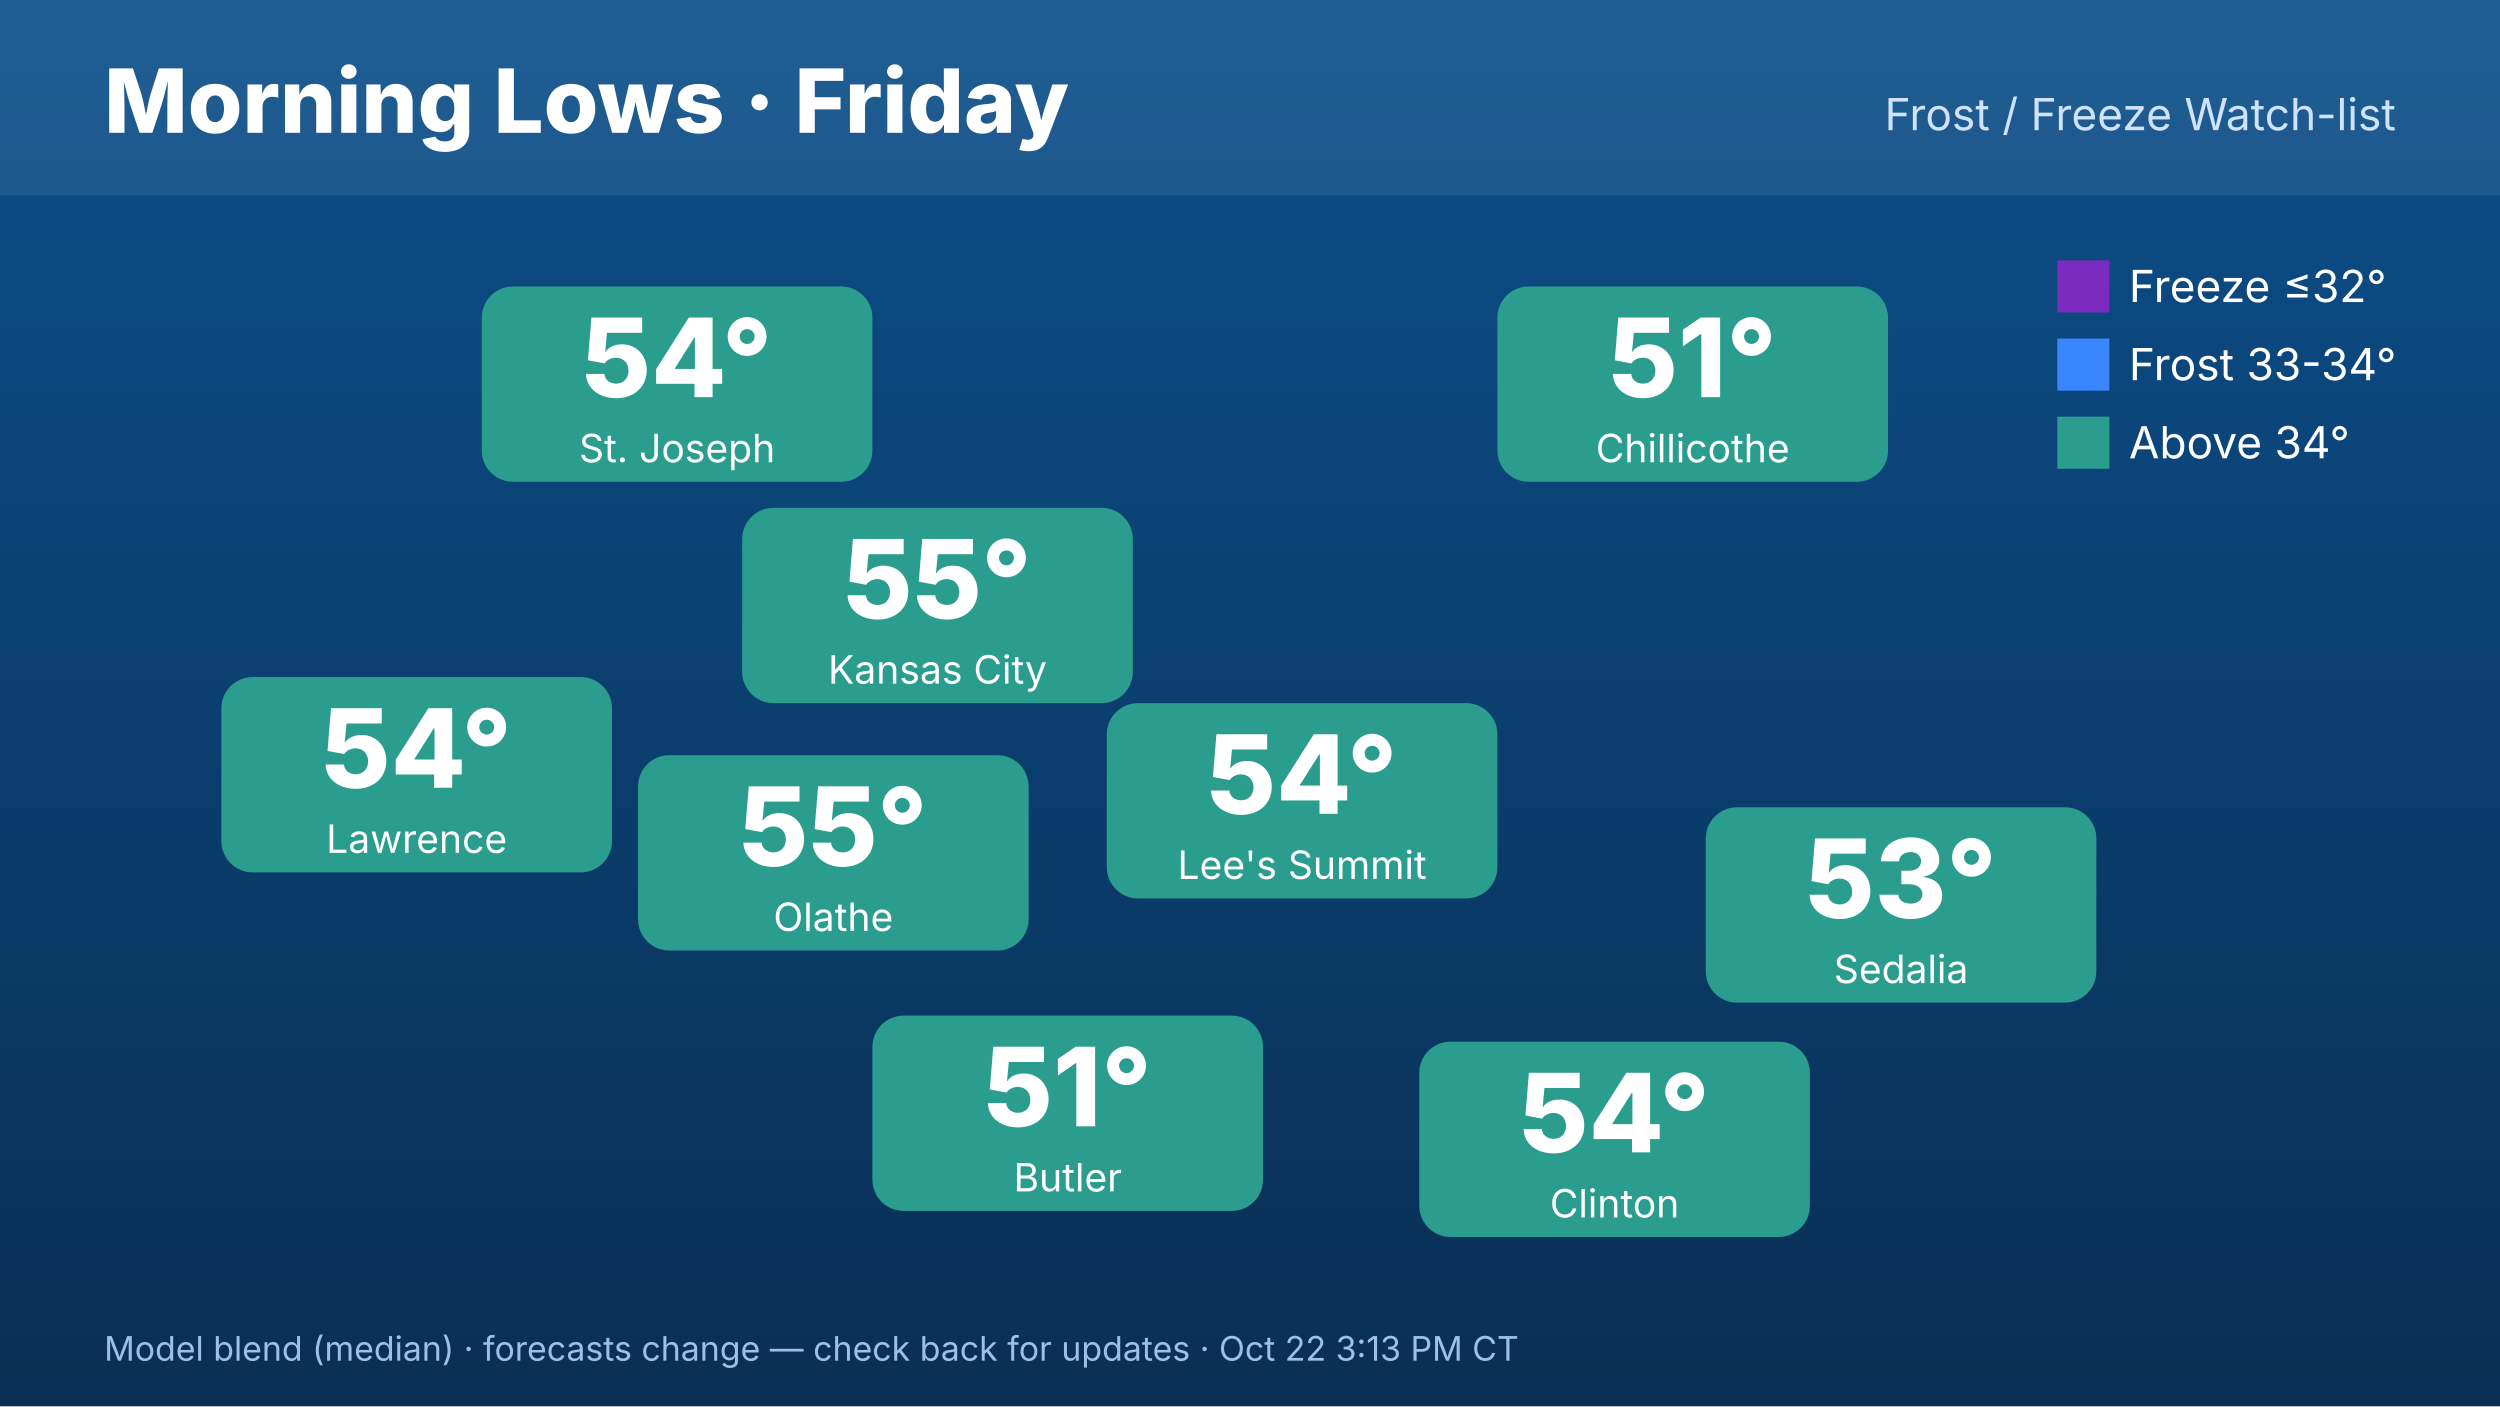
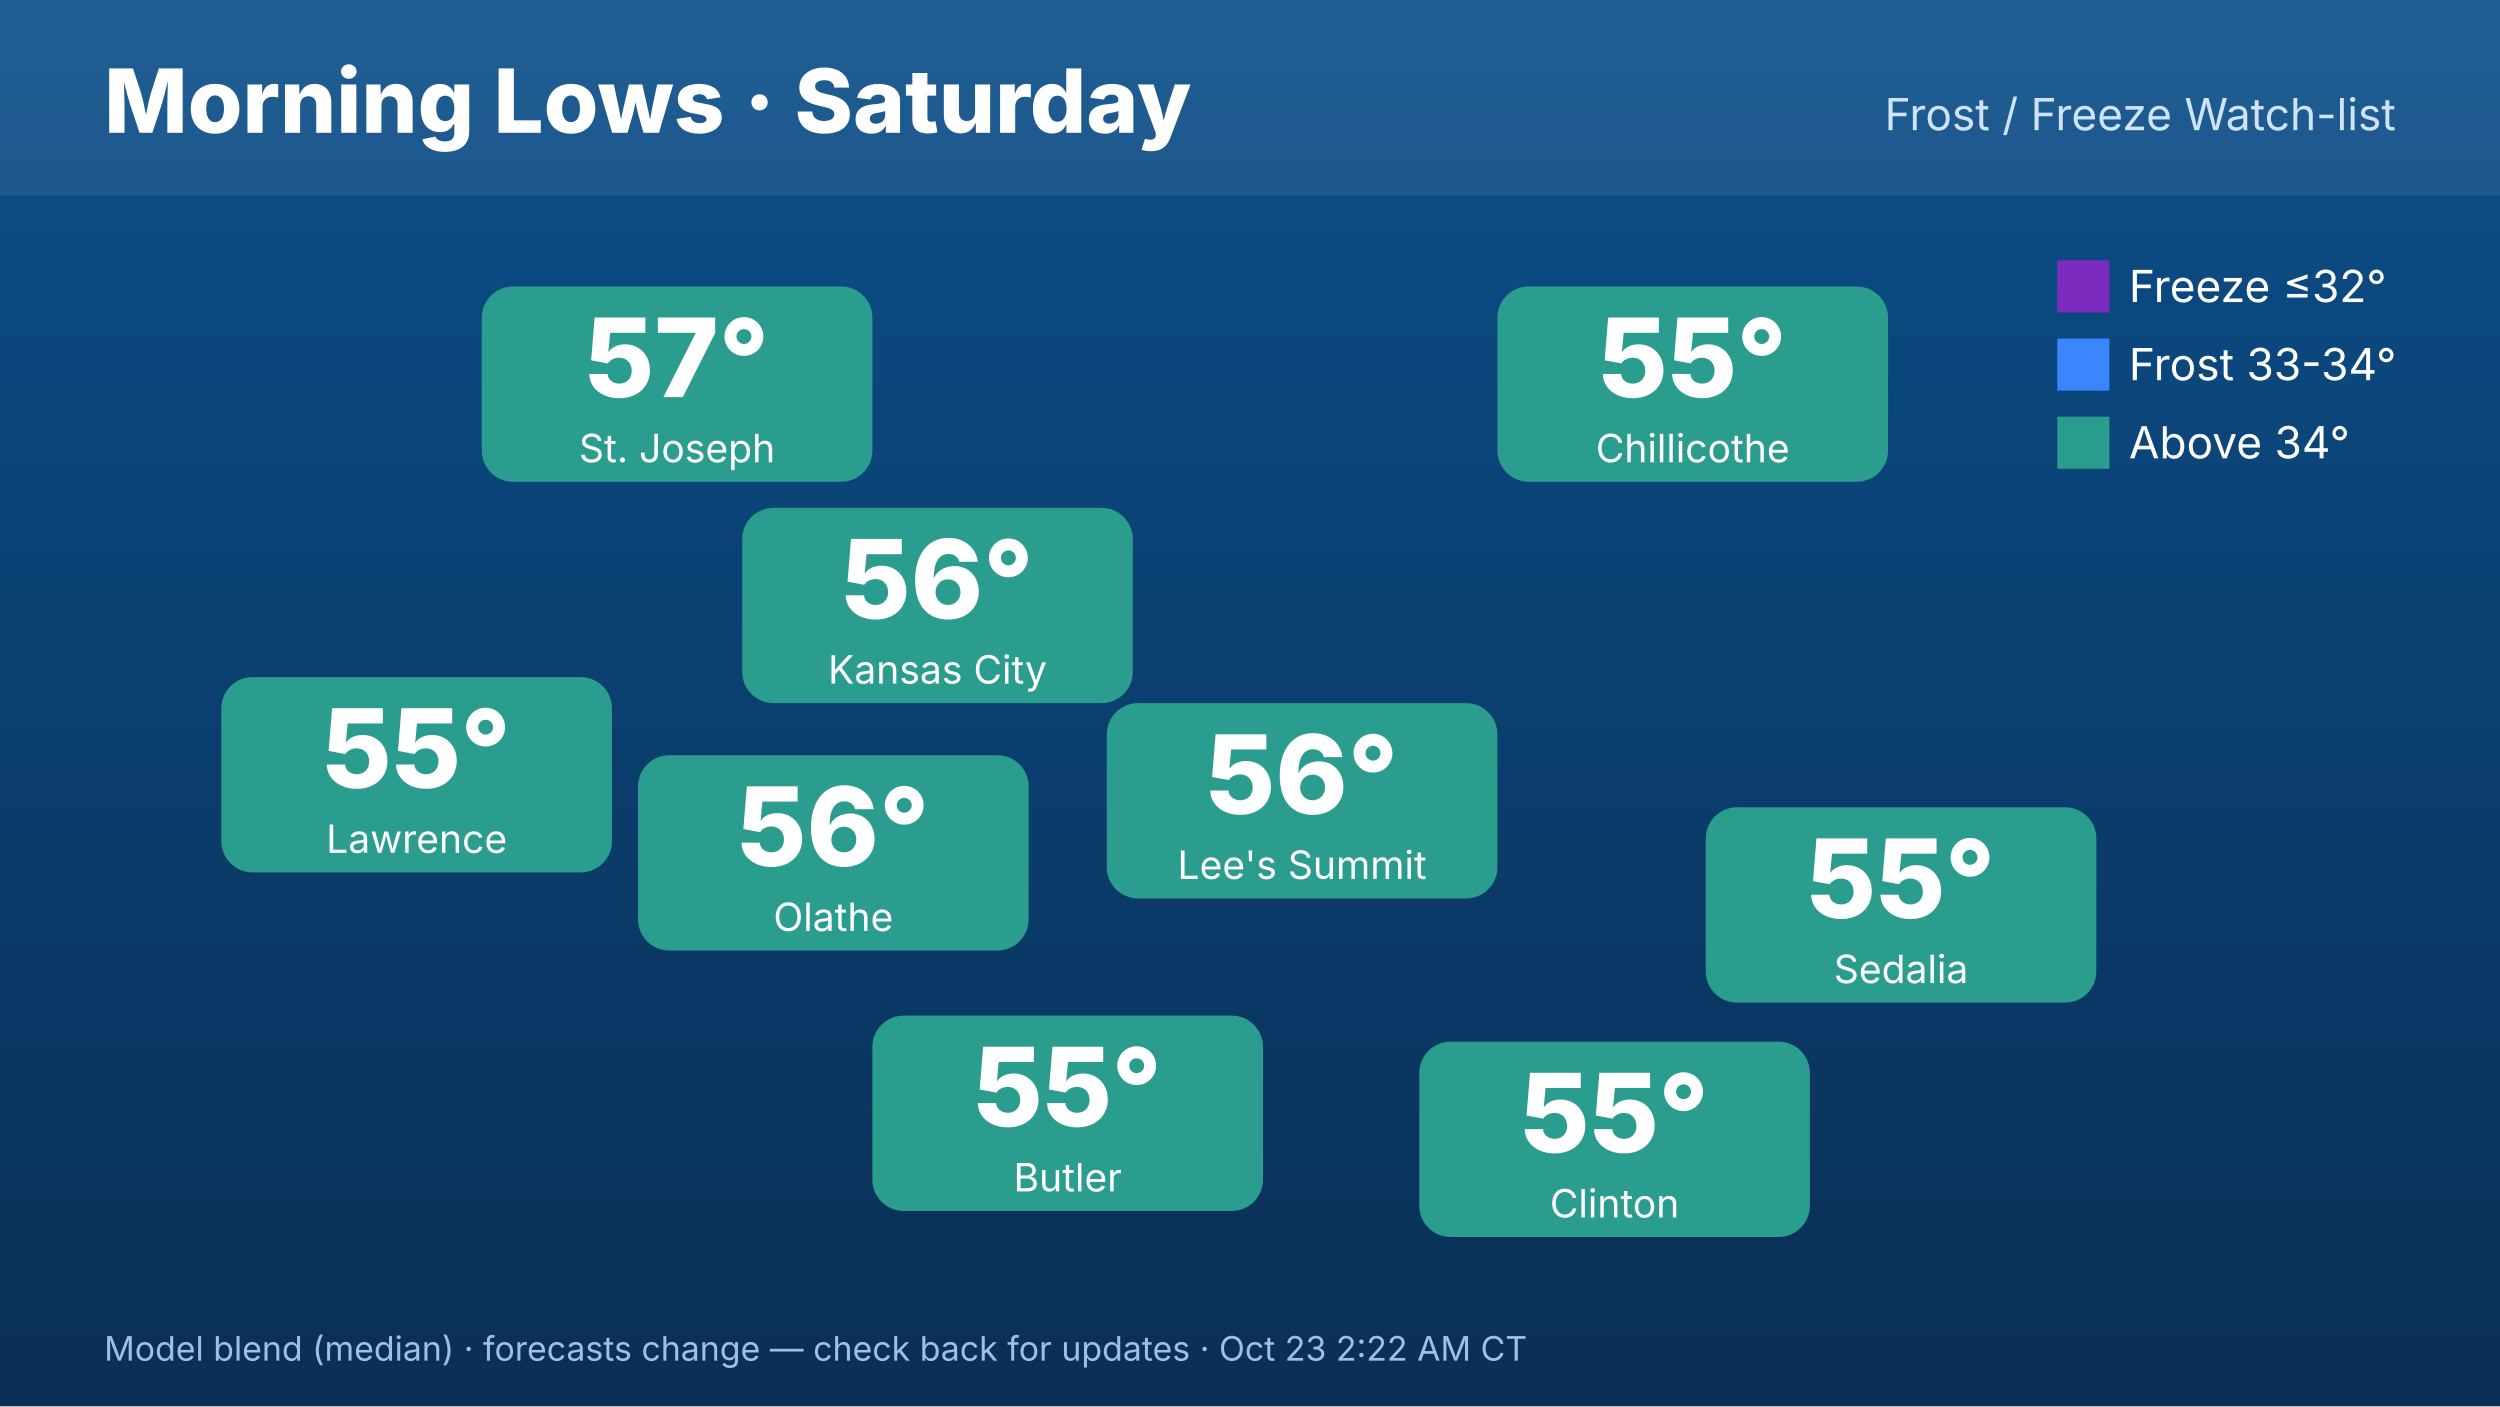
<svg xmlns="http://www.w3.org/2000/svg" width="1920" height="1080" viewBox="0 0 1920 1080" font-family="Inter,Helvetica,Arial,sans-serif">
  <defs>
    <linearGradient id="bg" x1="0" y1="0" x2="0" y2="1">
      <stop offset="0" stop-color="#0b4f8a" />
      <stop offset="1" stop-color="#0a2f55" />
    </linearGradient>
  </defs>
  <rect width="1920" height="1080" fill="url(#bg)" />
  <rect x="0" y="0" width="1920" height="150" fill="#ffffff" opacity=".08" />
-   <text x="80" y="102" font-size="68" font-weight="800" fill="#fff">Morning Lows · Friday</text>
+   <text x="80" y="102" font-size="68" font-weight="800" fill="#fff">Morning Lows · Saturday</text>
  <text x="1840" y="100" font-size="34" fill="#cfe3ff" text-anchor="end">Frost / Freeze Watch-list</text>
  <rect x="570" y="390" width="300" height="150" rx="24" fill="#2a9d8f" />
-   <text x="720" y="475" font-size="84" font-weight="800" fill="#fff" text-anchor="middle">55°</text>
+   <text x="720" y="475" font-size="84" font-weight="800" fill="#fff" text-anchor="middle">56°</text>
  <text x="720" y="525" font-size="30" fill="#fff" text-anchor="middle">Kansas City</text>
  <rect x="370" y="220" width="300" height="150" rx="24" fill="#2a9d8f" />
-   <text x="520" y="305" font-size="84" font-weight="800" fill="#fff" text-anchor="middle">54°</text>
+   <text x="520" y="305" font-size="84" font-weight="800" fill="#fff" text-anchor="middle">57°</text>
  <text x="520" y="355" font-size="30" fill="#fff" text-anchor="middle">St. Joseph</text>
  <rect x="170" y="520" width="300" height="150" rx="24" fill="#2a9d8f" />
-   <text x="320" y="605" font-size="84" font-weight="800" fill="#fff" text-anchor="middle">54°</text>
+   <text x="320" y="605" font-size="84" font-weight="800" fill="#fff" text-anchor="middle">55°</text>
  <text x="320" y="655" font-size="30" fill="#fff" text-anchor="middle">Lawrence</text>
  <rect x="1150" y="220" width="300" height="150" rx="24" fill="#2a9d8f" />
-   <text x="1300" y="305" font-size="84" font-weight="800" fill="#fff" text-anchor="middle">51°</text>
+   <text x="1300" y="305" font-size="84" font-weight="800" fill="#fff" text-anchor="middle">55°</text>
  <text x="1300" y="355" font-size="30" fill="#fff" text-anchor="middle">Chillicothe</text>
  <rect x="1310" y="620" width="300" height="150" rx="24" fill="#2a9d8f" />
-   <text x="1460" y="705" font-size="84" font-weight="800" fill="#fff" text-anchor="middle">53°</text>
+   <text x="1460" y="705" font-size="84" font-weight="800" fill="#fff" text-anchor="middle">55°</text>
  <text x="1460" y="755" font-size="30" fill="#fff" text-anchor="middle">Sedalia</text>
  <rect x="1090" y="800" width="300" height="150" rx="24" fill="#2a9d8f" />
-   <text x="1240" y="885" font-size="84" font-weight="800" fill="#fff" text-anchor="middle">54°</text>
+   <text x="1240" y="885" font-size="84" font-weight="800" fill="#fff" text-anchor="middle">55°</text>
  <text x="1240" y="935" font-size="30" fill="#fff" text-anchor="middle">Clinton</text>
  <rect x="670" y="780" width="300" height="150" rx="24" fill="#2a9d8f" />
-   <text x="820" y="865" font-size="84" font-weight="800" fill="#fff" text-anchor="middle">51°</text>
+   <text x="820" y="865" font-size="84" font-weight="800" fill="#fff" text-anchor="middle">55°</text>
  <text x="820" y="915" font-size="30" fill="#fff" text-anchor="middle">Butler</text>
  <rect x="490" y="580" width="300" height="150" rx="24" fill="#2a9d8f" />
-   <text x="640" y="665" font-size="84" font-weight="800" fill="#fff" text-anchor="middle">55°</text>
+   <text x="640" y="665" font-size="84" font-weight="800" fill="#fff" text-anchor="middle">56°</text>
  <text x="640" y="715" font-size="30" fill="#fff" text-anchor="middle">Olathe</text>
  <rect x="850" y="540" width="300" height="150" rx="24" fill="#2a9d8f" />
-   <text x="1000" y="625" font-size="84" font-weight="800" fill="#fff" text-anchor="middle">54°</text>
+   <text x="1000" y="625" font-size="84" font-weight="800" fill="#fff" text-anchor="middle">56°</text>
  <text x="1000" y="675" font-size="30" fill="#fff" text-anchor="middle">Lee's Summit</text>
  <g font-size="34" fill="#fff">
    <rect x="1580" y="200" width="40" height="40" fill="#7b2cbf" />
    <text x="1635" y="232">Freeze ≤32°</text>
    <rect x="1580" y="260" width="40" height="40" fill="#3a86ff" />
    <text x="1635" y="292">Frost 33-34°</text>
    <rect x="1580" y="320" width="40" height="40" fill="#2a9d8f" />
    <text x="1635" y="352">Above 34°</text>
  </g>
-   <text x="80" y="1045" font-size="26" fill="#9fc0e6">Model blend (median) · forecasts change — check back for updates · Oct 22 3:13 PM CT</text>
+   <text x="80" y="1045" font-size="26" fill="#9fc0e6">Model blend (median) · forecasts change — check back for updates · Oct 23 2:22 AM CT</text>
</svg>
